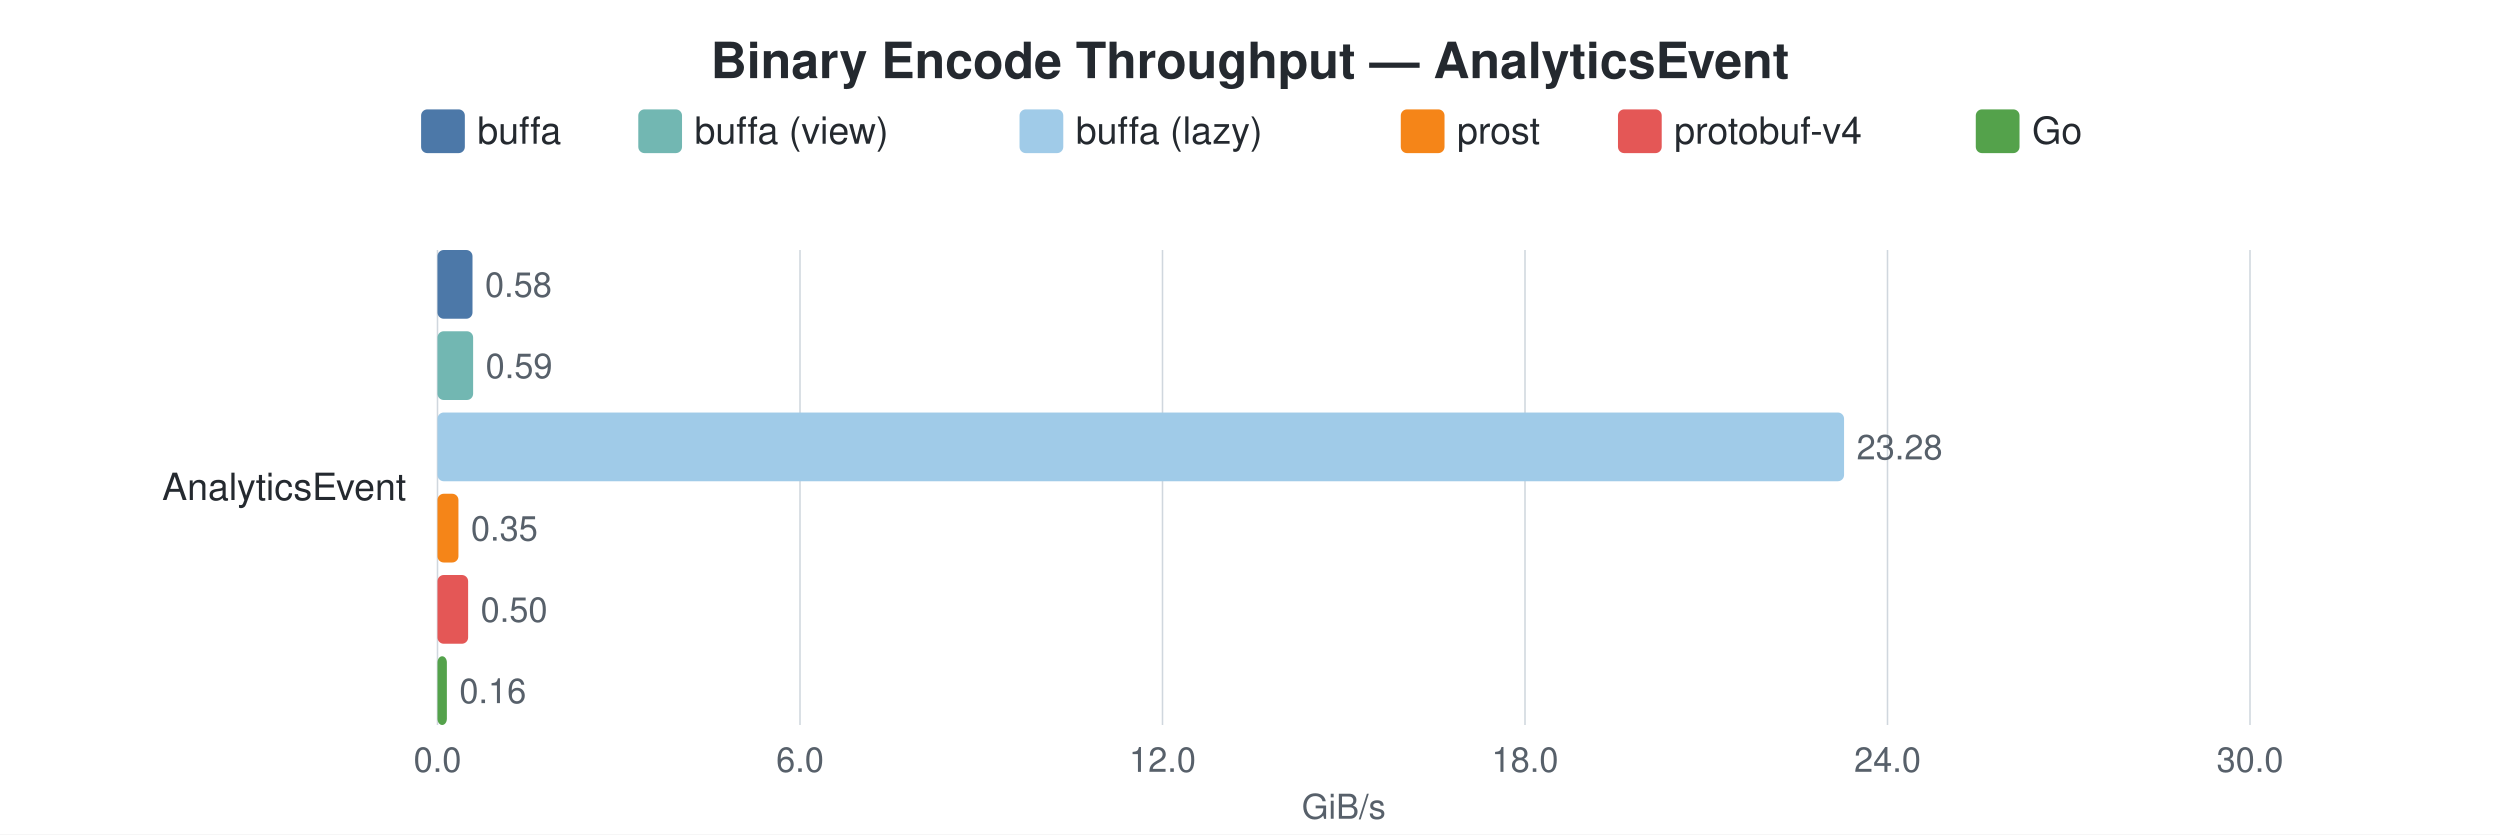
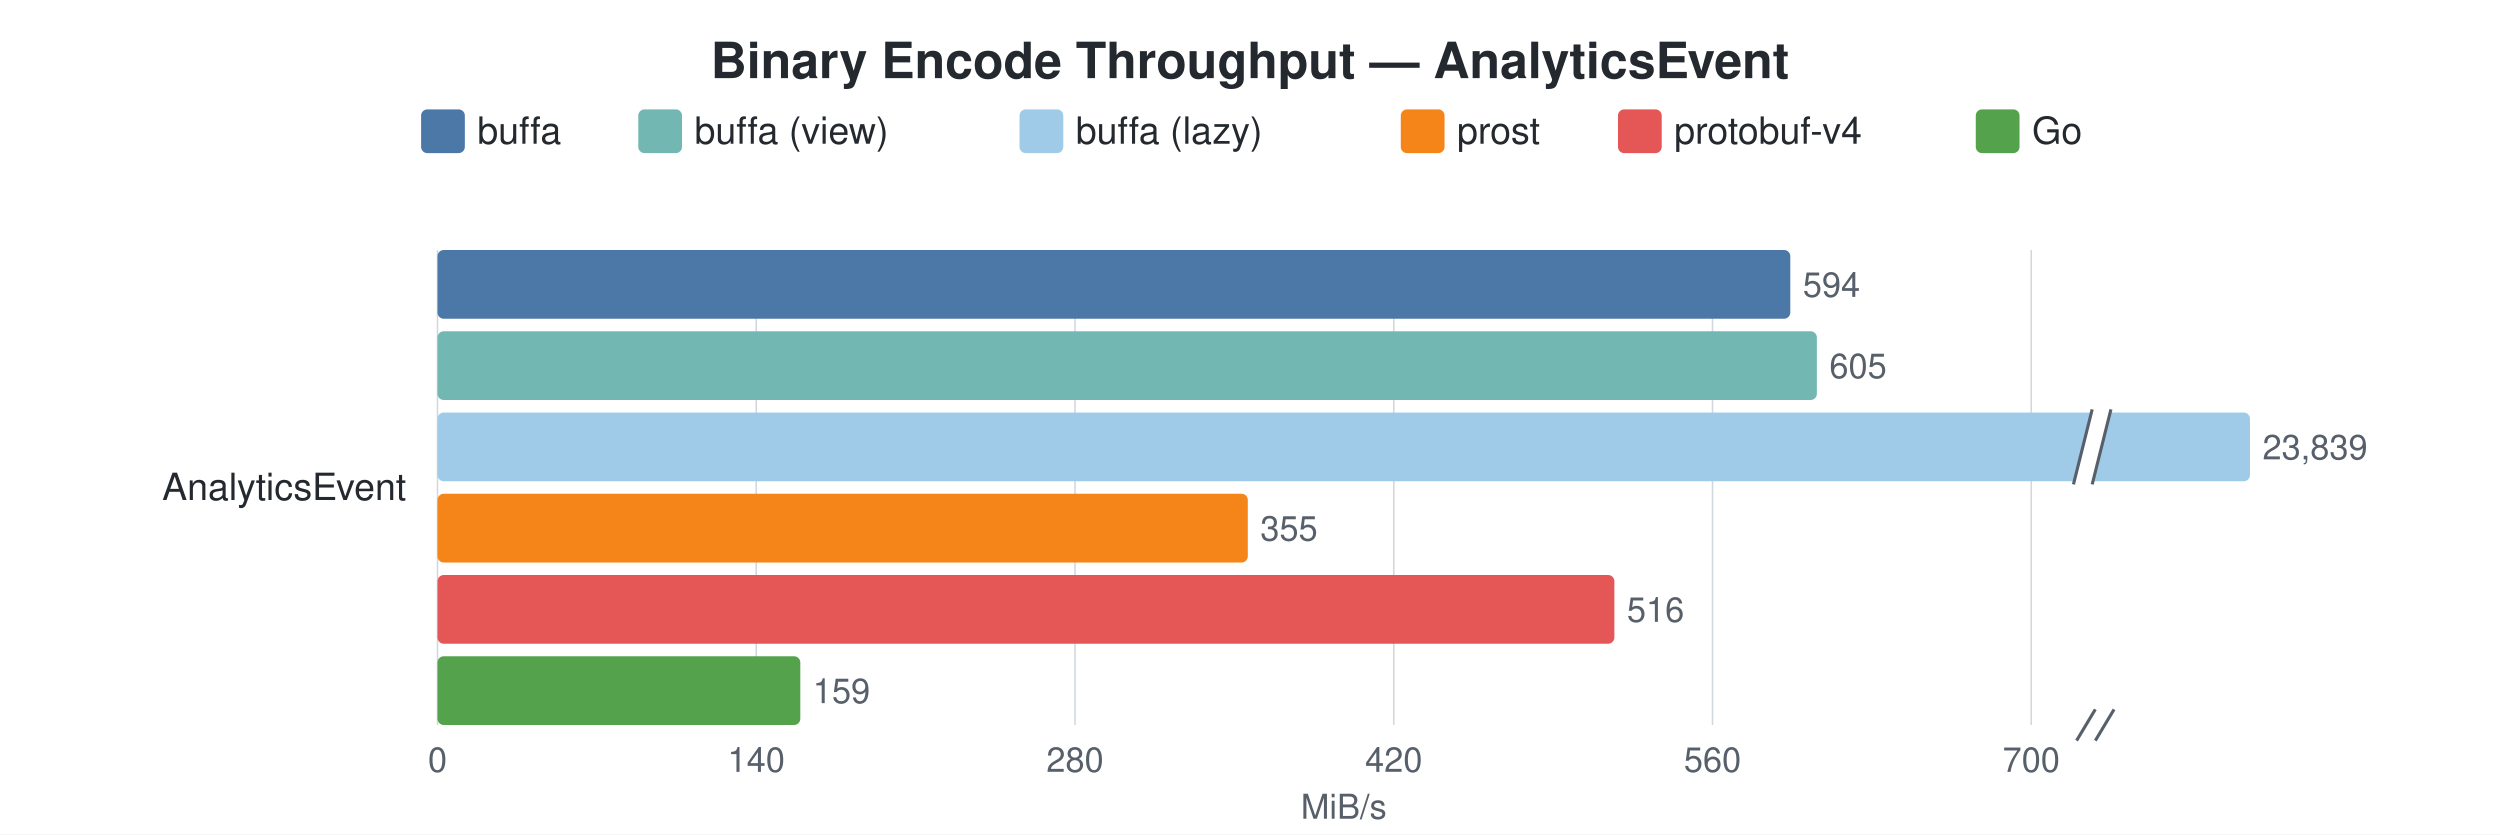
<svg xmlns="http://www.w3.org/2000/svg" width="800" height="267" viewBox="0 0 800 267">
  <style>
    text { font-family: -apple-system, BlinkMacSystemFont, "Segoe UI", Helvetica, Arial, sans-serif; }
    .title { font-size: 16px; font-weight: 600; fill: #24292f; }
    .label { font-size: 12px; fill: #24292f; }
    .value { font-size: 11px; fill: #57606a; }
    .axis-label { font-size: 11px; fill: #57606a; }
    .legend-text { font-size: 12px; fill: #24292f; }
    .grid { stroke: #d0d7de; stroke-width: 0.5; }
  </style>
  <rect width="100%" height="100%" fill="white" />
  <text x="400.0" y="25" text-anchor="middle" class="title">Binary Encode Throughput — AnalyticsEvent</text>
  <rect x="134.75" y="35" width="14" height="14" rx="2" fill="#4C78A8" />
  <text x="152.75" y="46" class="legend-text">buffa</text>
  <rect x="204.25" y="35" width="14" height="14" rx="2" fill="#72B7B2" />
  <text x="222.25" y="46" class="legend-text">buffa (view)</text>
  <rect x="326.25" y="35" width="14" height="14" rx="2" fill="#A0CBE8" />
  <text x="344.25" y="46" class="legend-text">buffa (lazy)</text>
  <rect x="448.25" y="35" width="14" height="14" rx="2" fill="#F58518" />
  <text x="466.25" y="46" class="legend-text">prost</text>
  <rect x="517.75" y="35" width="14" height="14" rx="2" fill="#E45756" />
  <text x="535.75" y="46" class="legend-text">protobuf-v4</text>
  <rect x="632.25" y="35" width="14" height="14" rx="2" fill="#54A24B" />
  <text x="650.25" y="46" class="legend-text">Go</text>
  <line x1="140.0" y1="80" x2="140.0" y2="232" class="grid" />
-   <text x="140.0" y="247" text-anchor="middle" class="axis-label">0.0</text>
-   <line x1="256.0" y1="80" x2="256.0" y2="232" class="grid" />
-   <text x="256.0" y="247" text-anchor="middle" class="axis-label">6.0</text>
-   <line x1="372.0" y1="80" x2="372.0" y2="232" class="grid" />
-   <text x="372.0" y="247" text-anchor="middle" class="axis-label">12.0</text>
-   <line x1="488.0" y1="80" x2="488.0" y2="232" class="grid" />
-   <text x="488.0" y="247" text-anchor="middle" class="axis-label">18.0</text>
-   <line x1="604.0" y1="80" x2="604.0" y2="232" class="grid" />
-   <text x="604.0" y="247" text-anchor="middle" class="axis-label">24.0</text>
-   <line x1="720.0" y1="80" x2="720.0" y2="232" class="grid" />
-   <text x="720.0" y="247" text-anchor="middle" class="axis-label">30.0</text>
-   <text x="430.0" y="262" text-anchor="middle" class="axis-label">GiB/s</text>
+   <text x="140.0" y="247" text-anchor="middle" class="axis-label">0</text>
+   <line x1="242.0" y1="80" x2="242.0" y2="232" class="grid" />
+   <text x="242.0" y="247" text-anchor="middle" class="axis-label">140</text>
+   <line x1="344.0" y1="80" x2="344.0" y2="232" class="grid" />
+   <text x="344.0" y="247" text-anchor="middle" class="axis-label">280</text>
+   <line x1="446.0" y1="80" x2="446.0" y2="232" class="grid" />
+   <text x="446.0" y="247" text-anchor="middle" class="axis-label">420</text>
+   <line x1="548.0" y1="80" x2="548.0" y2="232" class="grid" />
+   <text x="548.0" y="247" text-anchor="middle" class="axis-label">560</text>
+   <line x1="650.0" y1="80" x2="650.0" y2="232" class="grid" />
+   <text x="650.0" y="247" text-anchor="middle" class="axis-label">700</text>
+   <text x="430.0" y="262" text-anchor="middle" class="axis-label">MiB/s</text>
+   <line x1="664.5" y1="237" x2="670.5" y2="227" stroke="#57606a" stroke-width="1" />
+   <line x1="670.5" y1="237" x2="676.5" y2="227" stroke="#57606a" stroke-width="1" />
  <text x="130" y="160.0" text-anchor="end" class="label">AnalyticsEvent</text>
-   <rect x="140" y="80.0" width="11.2" height="22" rx="2" fill="#4C78A8" />
-   <text x="155.2" y="95.0" class="value">0.58</text>
-   <rect x="140" y="106.0" width="11.4" height="22" rx="2" fill="#72B7B2" />
-   <text x="155.4" y="121.0" class="value">0.59</text>
-   <rect x="140" y="132.0" width="450.1" height="22" rx="2" fill="#A0CBE8" />
-   <text x="594.1" y="147.0" class="value">23.28</text>
-   <rect x="140" y="158.0" width="6.7" height="22" rx="2" fill="#F58518" />
-   <text x="150.7" y="173.0" class="value">0.35</text>
-   <rect x="140" y="184.0" width="9.8" height="22" rx="2" fill="#E45756" />
-   <text x="153.8" y="199.0" class="value">0.50</text>
-   <rect x="140" y="210.0" width="3.0" height="22" rx="2" fill="#54A24B" />
-   <text x="147.0" y="225.0" class="value">0.16</text>
+   <rect x="140" y="80.0" width="432.9" height="22" rx="2" fill="#4C78A8" />
+   <text x="576.9" y="95.0" class="value">594</text>
+   <rect x="140" y="106.0" width="441.4" height="22" rx="2" fill="#72B7B2" />
+   <text x="585.4" y="121.0" class="value">605</text>
+   <rect x="140" y="132.0" width="580.0" height="22" rx="2" fill="#A0CBE8" />
+   <polygon points="663.5,155.0 669.5,131.0 675.5,131.0 669.5,155.0" fill="white" />
+   <line x1="663.5" y1="155.0" x2="669.5" y2="131.0" stroke="#57606a" stroke-width="1" />
+   <line x1="669.5" y1="155.0" x2="675.5" y2="131.0" stroke="#57606a" stroke-width="1" />
+   <text x="724.0" y="147.0" class="value">23,839</text>
+   <rect x="140" y="158.0" width="259.3" height="22" rx="2" fill="#F58518" />
+   <text x="403.3" y="173.0" class="value">355</text>
+   <rect x="140" y="184.0" width="376.6" height="22" rx="2" fill="#E45756" />
+   <text x="520.6" y="199.0" class="value">516</text>
+   <rect x="140" y="210.0" width="116.1" height="22" rx="2" fill="#54A24B" />
+   <text x="260.1" y="225.0" class="value">159</text>
</svg>
